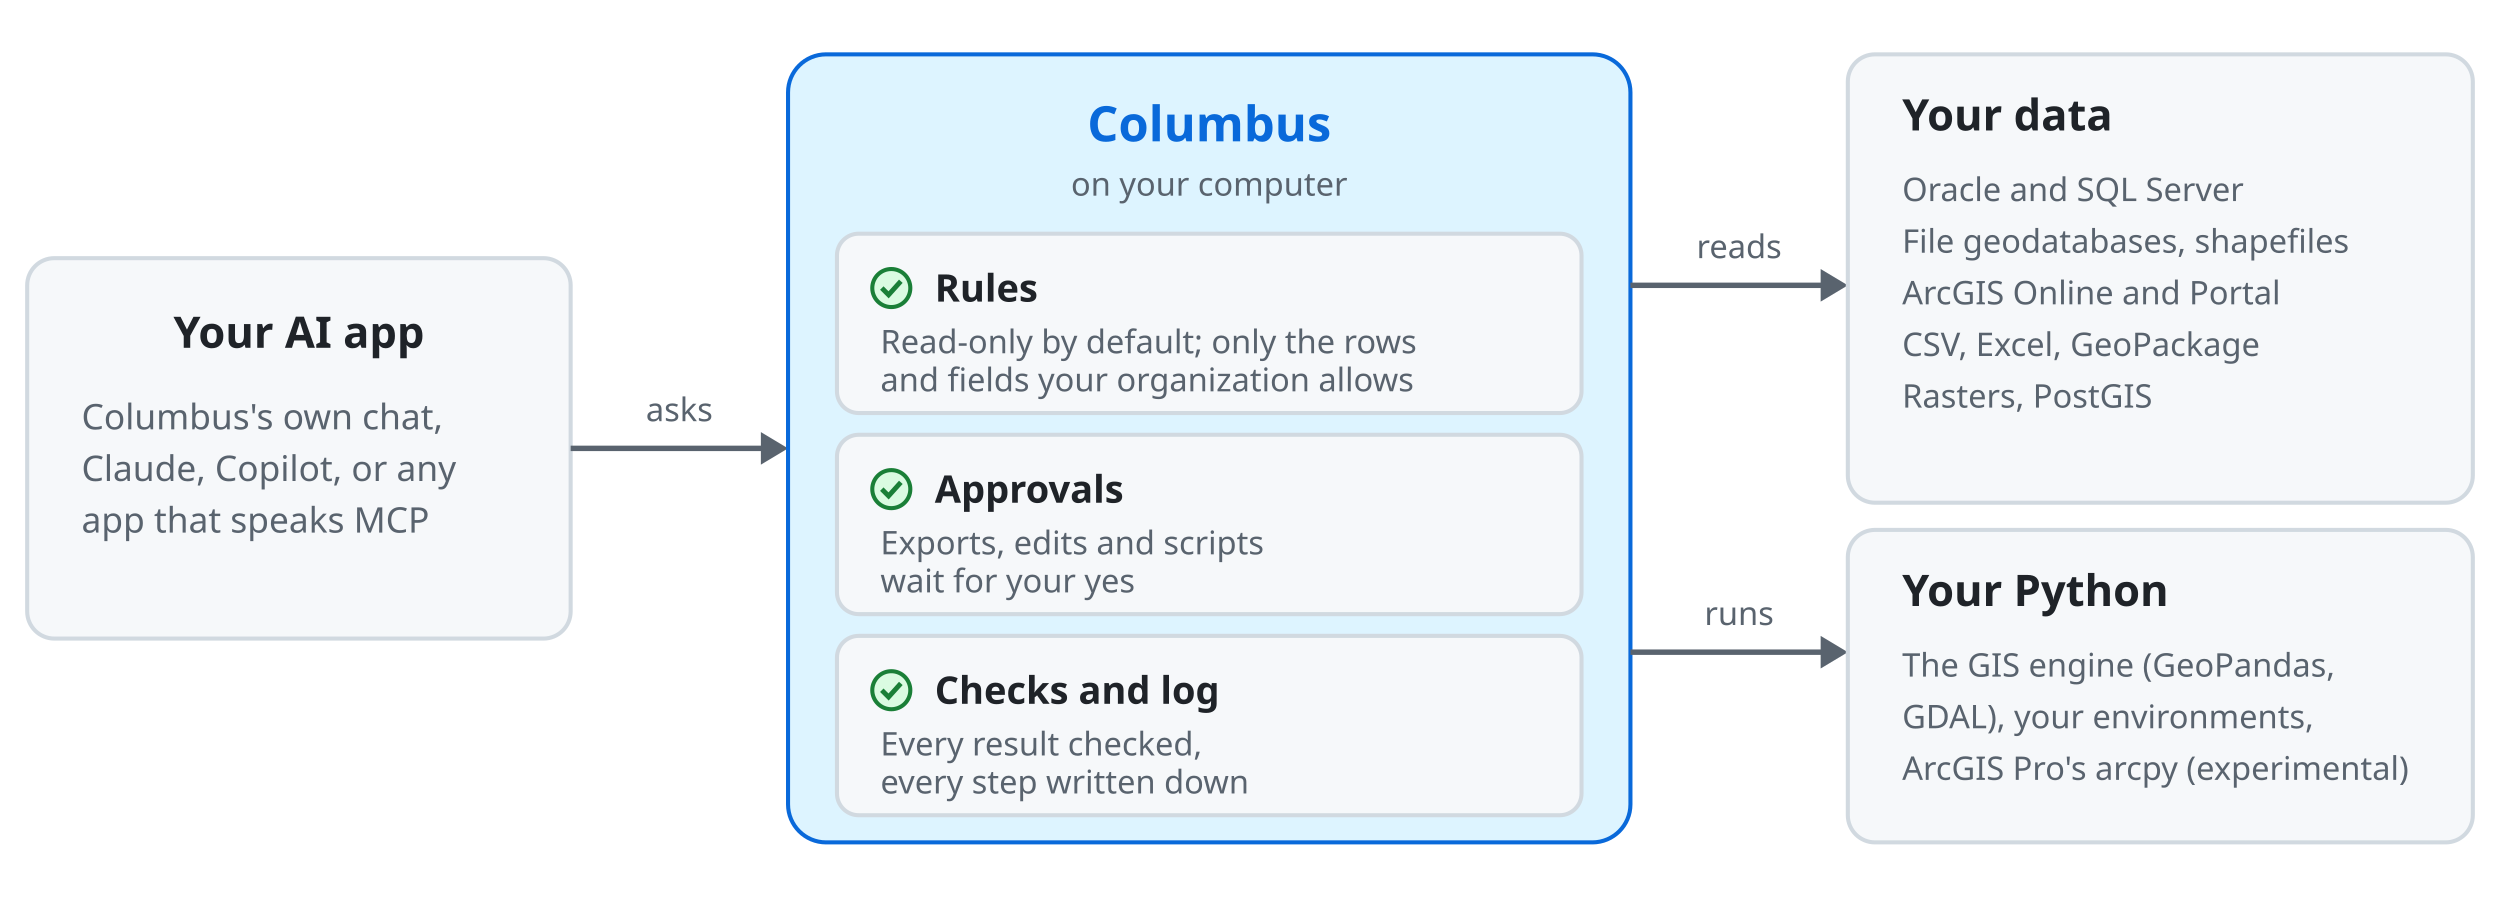
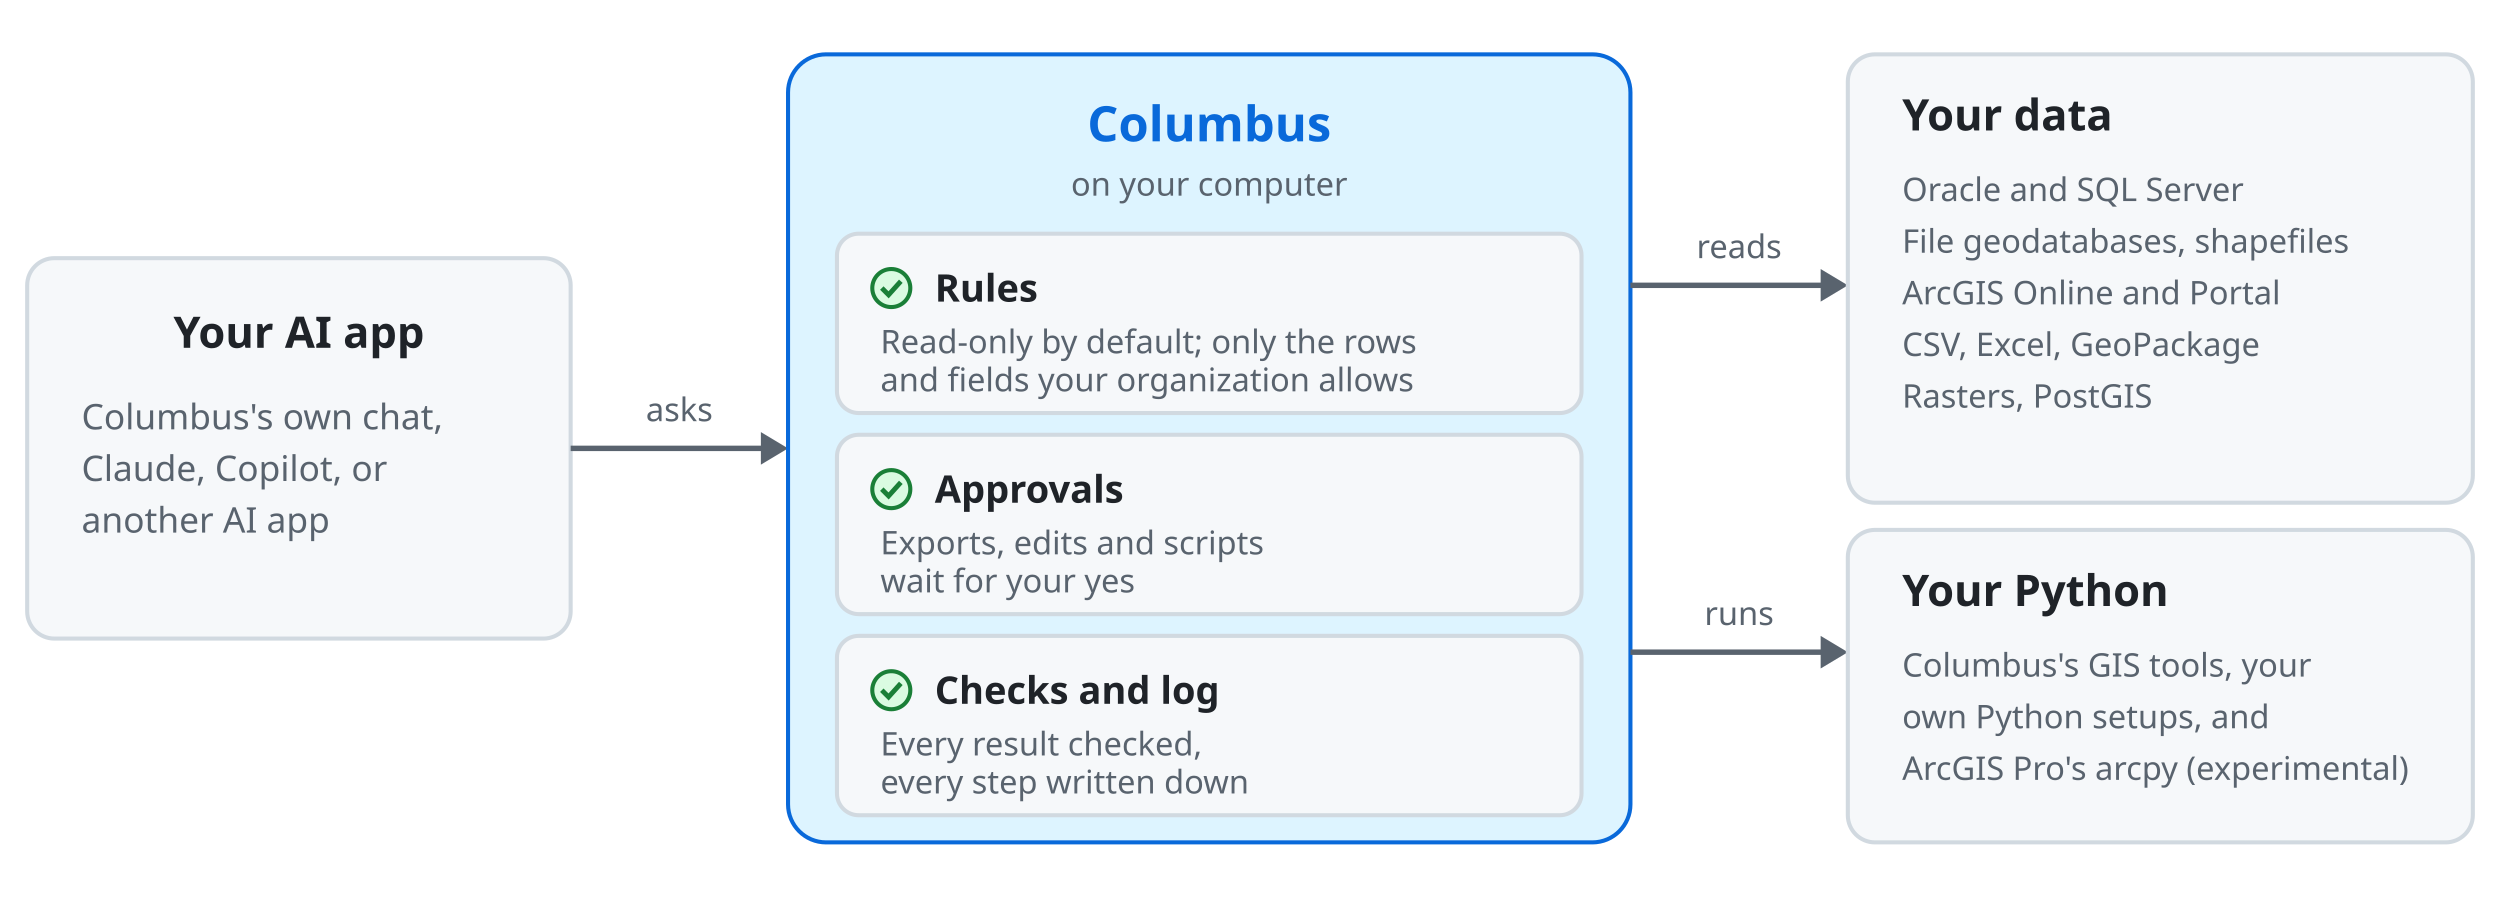
<svg xmlns="http://www.w3.org/2000/svg" viewBox="0 0 920 330" width="920" height="330" font-family="-apple-system,BlinkMacSystemFont,'Segoe UI','Noto Sans',Helvetica,Arial,sans-serif" role="img" aria-labelledby="t d">
  <rect x="10" y="95" width="200" height="140" rx="10" fill="#f6f8fa" stroke="#d1d9e0" stroke-width="1.5" />
  <text x="110" y="128" font-size="16" font-weight="600" fill="#1f2328" text-anchor="middle">Your AI app</text>
  <text x="30" y="158" font-size="13" font-weight="400" fill="#59636e" text-anchor="start">Columbus's own chat,</text>
-   <text x="30" y="177" font-size="13" font-weight="400" fill="#59636e" text-anchor="start">Claude, Copilot, or any</text>
-   <text x="30" y="196" font-size="13" font-weight="400" fill="#59636e" text-anchor="start">app that speaks MCP</text>
+   <text x="30" y="177" font-size="13" font-weight="400" fill="#59636e" text-anchor="start">Claude, Copilot, or</text>
+   <text x="30" y="196" font-size="13" font-weight="400" fill="#59636e" text-anchor="start">another AI app</text>
  <line x1="210" y1="165" x2="282" y2="165" stroke="#59636e" stroke-width="2" />
  <path d="M290 165 l-10 -6 v12 z" fill="#59636e" />
  <text x="250.0" y="155" font-size="12" font-weight="400" fill="#59636e" text-anchor="middle">asks</text>
  <rect x="290" y="20" width="310" height="290" rx="14" fill="#ddf4ff" stroke="#0969da" stroke-width="1.5" />
  <text x="445" y="52" font-size="18" font-weight="700" fill="#0969da" text-anchor="middle">Columbus</text>
  <text x="445" y="72" font-size="12" font-weight="400" fill="#59636e" text-anchor="middle">on your computer</text>
  <rect x="308" y="86" width="274" height="66" rx="8" fill="#f6f8fa" stroke="#d1d9e0" stroke-width="1.5" />
  <circle cx="328" cy="106" r="7" fill="#dafbe1" stroke="#1a7f37" stroke-width="1.5" />
  <path d="M324.5 106 l2.5 2.5 l4.5 -5" stroke="#1a7f37" stroke-width="1.8" fill="none" />
  <text x="344" y="111" font-size="14" font-weight="600" fill="#1f2328" text-anchor="start">Rules</text>
  <text x="324" y="130" font-size="12" font-weight="400" fill="#59636e" text-anchor="start">Read-only by default; only the rows</text>
  <text x="324" y="144" font-size="12" font-weight="400" fill="#59636e" text-anchor="start">and fields your organization allows</text>
  <rect x="308" y="160" width="274" height="66" rx="8" fill="#f6f8fa" stroke="#d1d9e0" stroke-width="1.5" />
  <circle cx="328" cy="180" r="7" fill="#dafbe1" stroke="#1a7f37" stroke-width="1.5" />
  <path d="M324.5 180 l2.5 2.5 l4.5 -5" stroke="#1a7f37" stroke-width="1.8" fill="none" />
  <text x="344" y="185" font-size="14" font-weight="600" fill="#1f2328" text-anchor="start">Approvals</text>
  <text x="324" y="204" font-size="12" font-weight="400" fill="#59636e" text-anchor="start">Exports, edits and scripts</text>
  <text x="324" y="218" font-size="12" font-weight="400" fill="#59636e" text-anchor="start">wait for your yes</text>
  <rect x="308" y="234" width="274" height="66" rx="8" fill="#f6f8fa" stroke="#d1d9e0" stroke-width="1.5" />
  <circle cx="328" cy="254" r="7" fill="#dafbe1" stroke="#1a7f37" stroke-width="1.5" />
  <path d="M324.5 254 l2.5 2.5 l4.5 -5" stroke="#1a7f37" stroke-width="1.8" fill="none" />
  <text x="344" y="259" font-size="14" font-weight="600" fill="#1f2328" text-anchor="start">Checks and log</text>
  <text x="324" y="278" font-size="12" font-weight="400" fill="#59636e" text-anchor="start">Every result checked,</text>
  <text x="324" y="292" font-size="12" font-weight="400" fill="#59636e" text-anchor="start">every step written down</text>
  <line x1="600" y1="105" x2="672" y2="105" stroke="#59636e" stroke-width="2" />
  <path d="M680 105 l-10 -6 v12 z" fill="#59636e" />
  <text x="640.0" y="95" font-size="12" font-weight="400" fill="#59636e" text-anchor="middle">reads</text>
  <line x1="600" y1="240" x2="672" y2="240" stroke="#59636e" stroke-width="2" />
  <path d="M680 240 l-10 -6 v12 z" fill="#59636e" />
  <text x="640.0" y="230" font-size="12" font-weight="400" fill="#59636e" text-anchor="middle">runs</text>
  <rect x="680" y="20" width="230" height="165" rx="10" fill="#f6f8fa" stroke="#d1d9e0" stroke-width="1.5" />
  <text x="700" y="48" font-size="16" font-weight="600" fill="#1f2328" text-anchor="start">Your data</text>
  <text x="700" y="74" font-size="12" font-weight="400" fill="#59636e" text-anchor="start">Oracle and SQL Server</text>
  <text x="700" y="93" font-size="12" font-weight="400" fill="#59636e" text-anchor="start">File geodatabases, shapefiles</text>
  <text x="700" y="112" font-size="12" font-weight="400" fill="#59636e" text-anchor="start">ArcGIS Online and Portal</text>
  <text x="700" y="131" font-size="12" font-weight="400" fill="#59636e" text-anchor="start">CSV, Excel, GeoPackage</text>
  <text x="700" y="150" font-size="12" font-weight="400" fill="#59636e" text-anchor="start">Rasters, PostGIS</text>
  <rect x="680" y="195" width="230" height="115" rx="10" fill="#f6f8fa" stroke="#d1d9e0" stroke-width="1.5" />
  <text x="700" y="223" font-size="16" font-weight="600" fill="#1f2328" text-anchor="start">Your Python</text>
-   <text x="700" y="249" font-size="12" font-weight="400" fill="#59636e" text-anchor="start">The GIS engine (GeoPandas,</text>
-   <text x="700" y="268" font-size="12" font-weight="400" fill="#59636e" text-anchor="start">GDAL), your environments,</text>
+   <text x="700" y="249" font-size="12" font-weight="400" fill="#59636e" text-anchor="start">Columbus's GIS tools, your</text>
+   <text x="700" y="268" font-size="12" font-weight="400" fill="#59636e" text-anchor="start">own Python setups, and</text>
  <text x="700" y="287" font-size="12" font-weight="400" fill="#59636e" text-anchor="start">ArcGIS Pro's arcpy (experimental)</text>
</svg>
